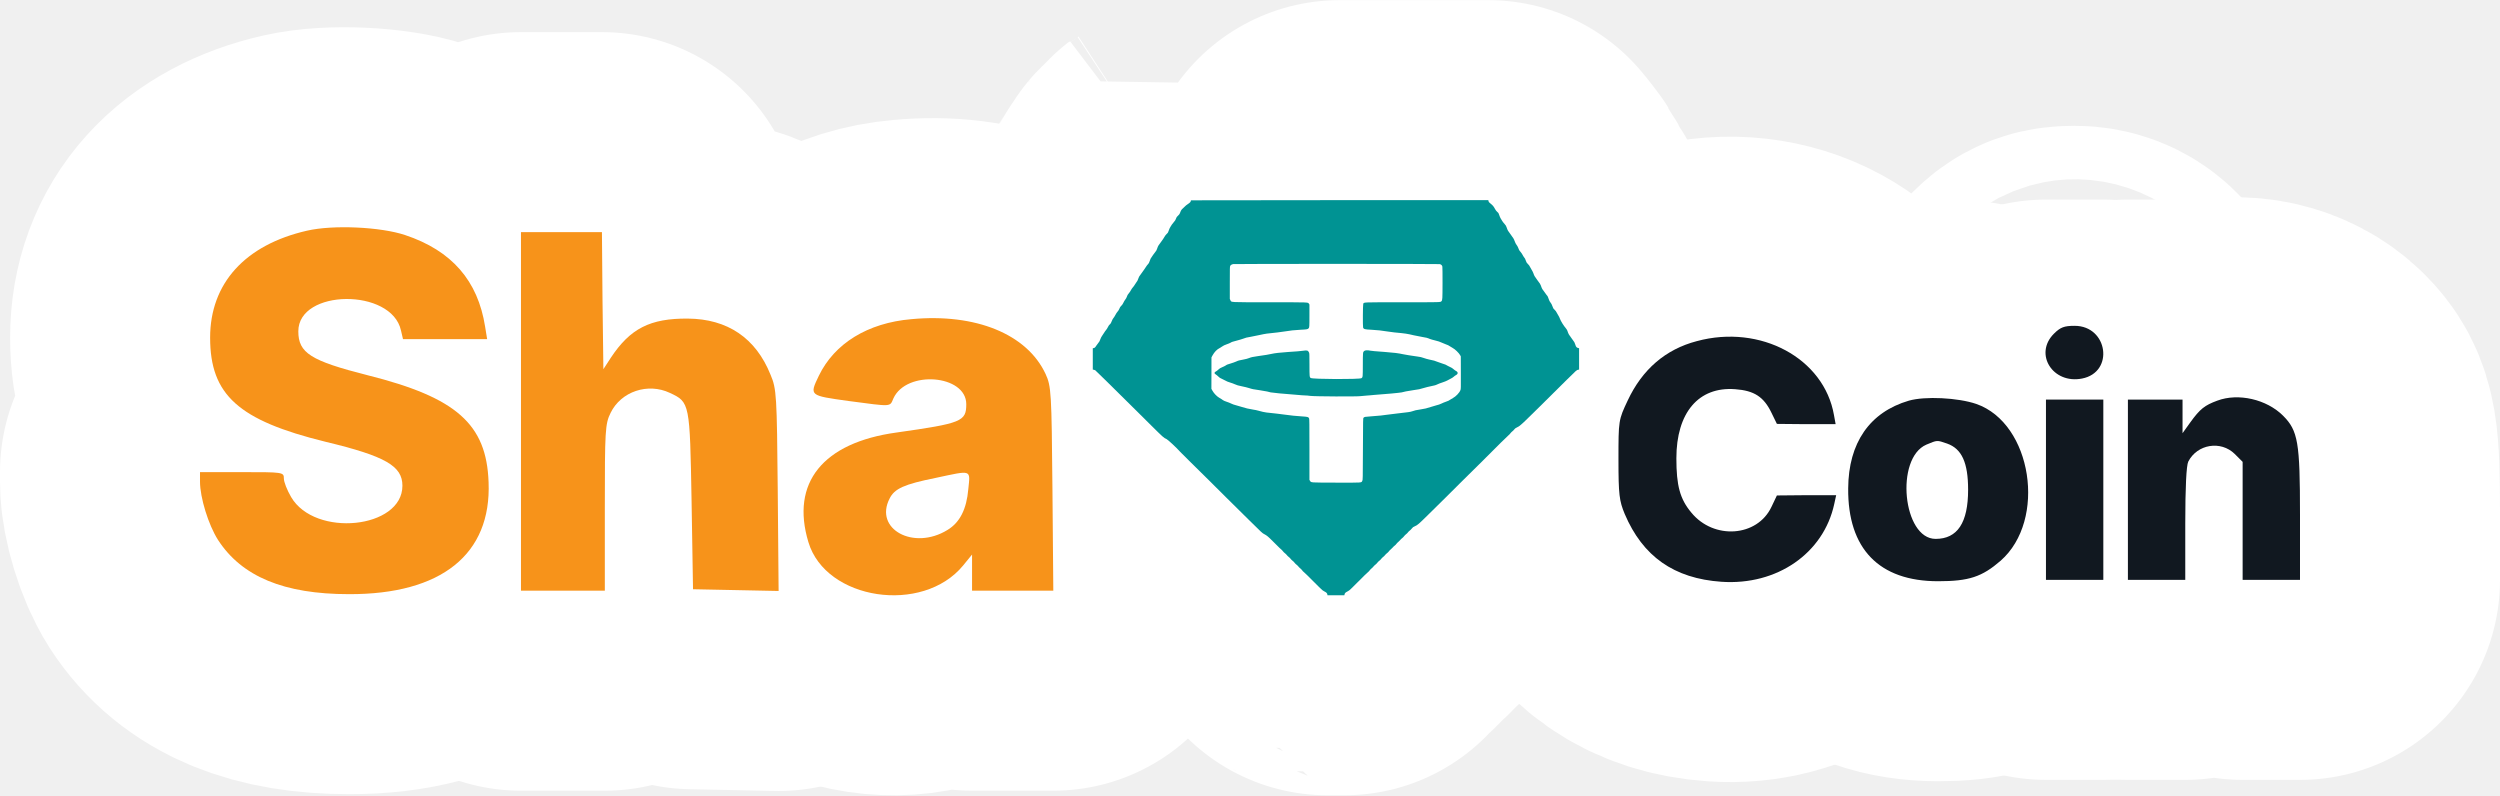
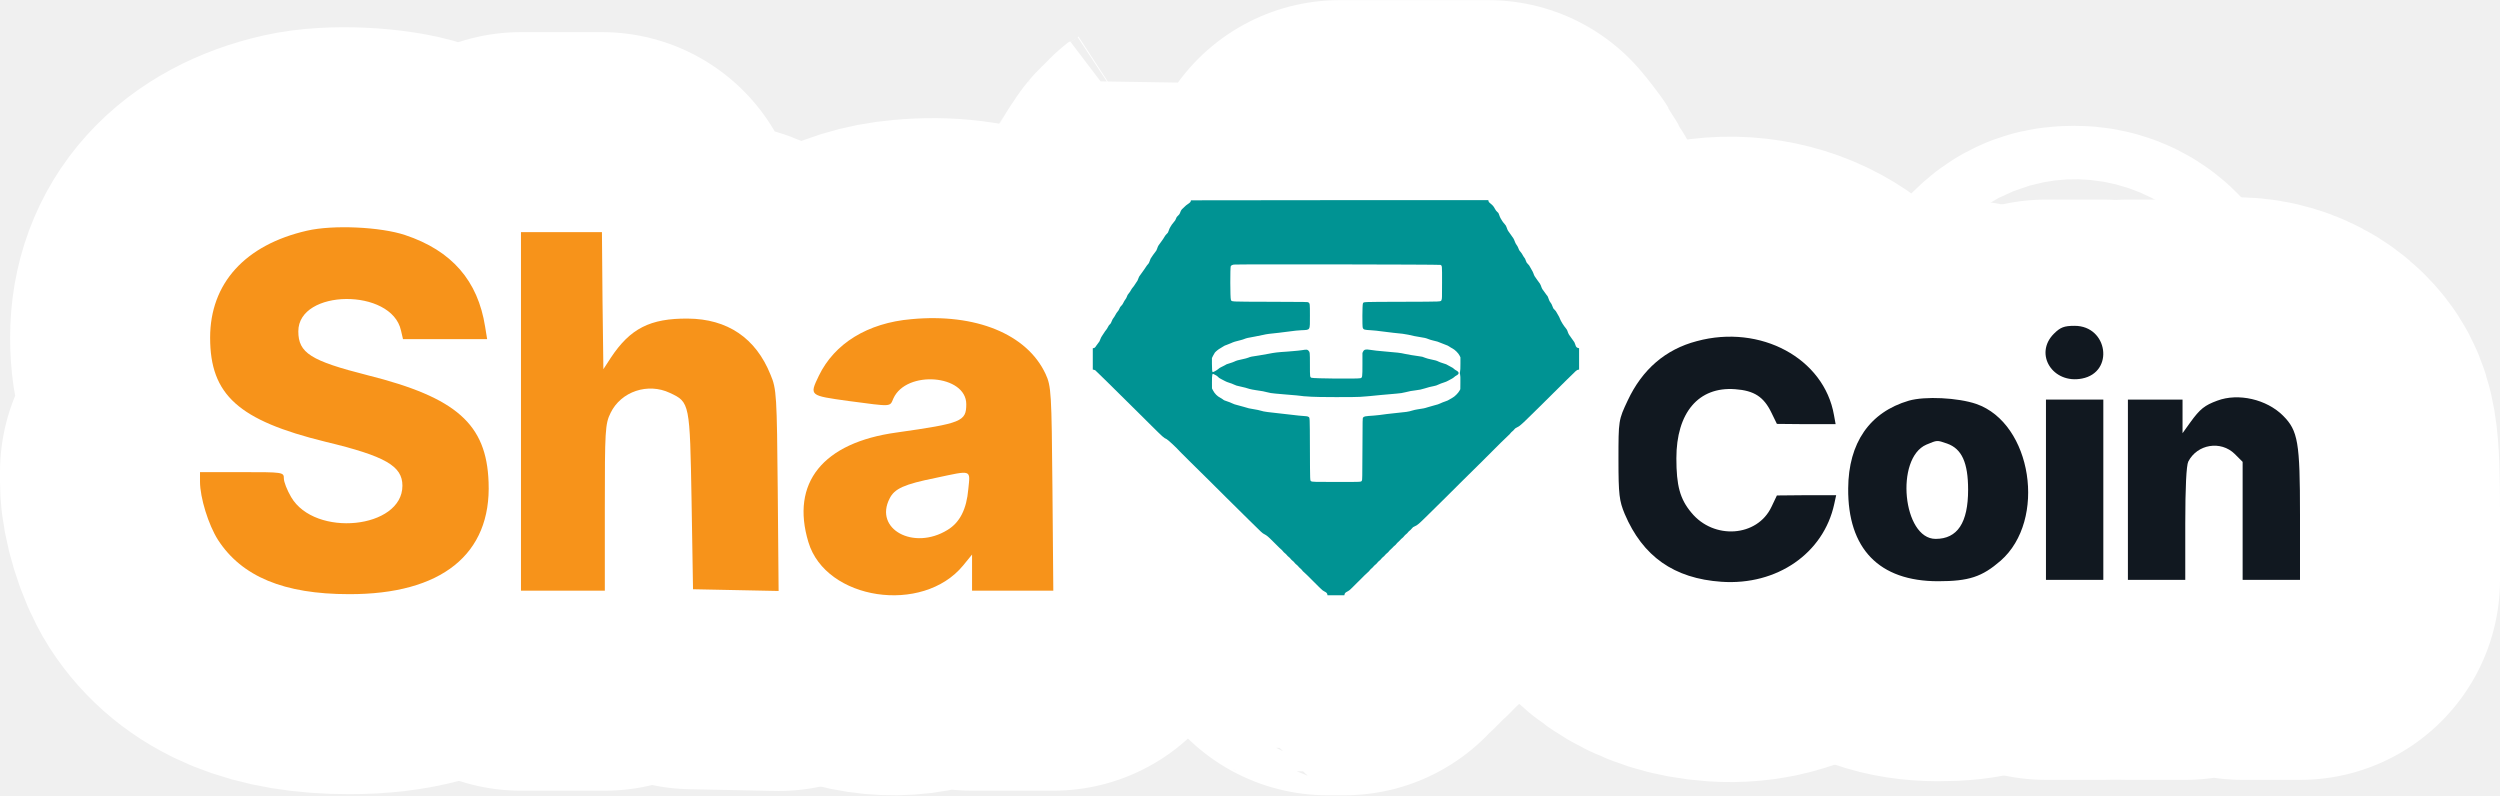
<svg xmlns="http://www.w3.org/2000/svg" viewBox="-30.435 -30.435 380.421 120.994" width="2.219in" height="0.706in">
  <g transform="translate(0.0 4.125) scale(0.4400046)">
    <g transform="translate(-46,338.6872) scale(0.1,-0.1)" fill="#fff" stroke="#fff" stroke-width="1383.374" stroke-linejoin="round" stroke-linecap="round">
      <path d="M830 3375 c-214 -49 -335 -182 -335 -370 0 -198 98 -286 399 -360 208 -50 266 -84 266 -152 0 -149 -303 -180 -385 -39 -14 24 -25 52 -25 64 0 22 -3 22 -145 22 l-145 0 0 -33 c0 -55 29 -149 62 -201 82 -127 228 -188 453 -188 320 -1 493 138 483 387 -7 201 -111 293 -418 370 -197 50 -240 77 -240 152 0 147 323 150 355 3 l7 -30 145 0 146 0 -7 43 c-25 159 -115 263 -277 317 -84 28 -248 36 -339 15z" />
      <path d="M1570 2750 l0 -620 145 0 145 0 0 287 c0 266 1 290 20 328 36 74 129 105 205 69 69 -32 69 -35 75 -374 l5 -305 148 -3 148 -3 -3 348 c-3 328 -4 351 -25 400 -51 127 -149 193 -286 194 -130 1 -199 -34 -266 -135 l-26 -40 -3 237 -2 237 -140 0 -140 0 0 -620z" />
      <path d="M2920 3069 c-151 -13 -266 -84 -320 -196 -33 -69 -33 -68 103 -87 152 -20 142 -21 155 9 45 99 252 82 252 -20 0 -60 -16 -66 -241 -98 -255 -35 -367 -174 -305 -379 60 -201 395 -251 535 -81 l31 38 0 -63 0 -62 141 0 140 0 -3 353 c-3 333 -4 354 -24 397 -64 137 -241 210 -464 189z m197 -588 c-6 -69 -29 -115 -72 -141 -117 -72 -255 3 -200 109 17 34 50 49 159 71 127 27 120 30 113 -39z" />
    </g>
  </g>
  <g transform="translate(135.8527 0.0) scale(0.037)">
    <g transform="translate(0,1625) scale(0.1,-0.1)" fill="#fff" stroke="#fff" stroke-width="16451.111" stroke-linejoin="round">
      <path d="M4037 16243 c-4 -3 -7 -16 -7 -28 0 -35 -35 -71 -126 -131 -46 -30 -98 -72 -114 -92 -16 -20 -54 -57 -85 -81 -55 -44 -81 -85 -120 -193 -9 -26 -31 -60 -48 -75 -74 -66 -93 -92 -116 -158 -19 -53 -39 -84 -88 -138 -35 -38 -71 -83 -79 -99 -9 -17 -35 -58 -58 -92 -25 -37 -53 -96 -70 -151 -26 -82 -33 -95 -87 -145 -36 -35 -71 -81 -94 -124 -20 -38 -75 -121 -123 -184 -125 -164 -138 -185 -172 -287 -25 -76 -41 -104 -86 -156 -31 -35 -67 -84 -82 -109 -14 -25 -40 -63 -57 -85 -41 -52 -57 -83 -89 -181 -20 -62 -36 -89 -67 -120 -22 -21 -59 -70 -81 -107 -21 -37 -52 -82 -67 -100 -16 -18 -53 -70 -83 -117 -30 -47 -73 -106 -95 -132 -26 -30 -49 -71 -63 -115 -30 -89 -51 -130 -95 -183 -20 -24 -48 -66 -62 -94 -14 -27 -47 -72 -73 -100 -26 -28 -63 -83 -83 -121 -19 -39 -55 -93 -80 -120 -49 -56 -67 -86 -91 -160 -9 -28 -35 -73 -57 -100 -23 -28 -59 -87 -80 -133 -28 -59 -52 -95 -88 -128 -39 -36 -56 -62 -77 -118 -19 -48 -43 -87 -75 -121 -26 -28 -65 -87 -87 -133 -23 -45 -59 -103 -81 -128 -23 -27 -48 -70 -60 -106 -27 -80 -64 -142 -101 -168 -18 -13 -44 -51 -66 -98 -20 -42 -56 -98 -79 -125 -24 -26 -58 -73 -75 -105 -18 -31 -55 -87 -82 -124 -28 -38 -59 -96 -72 -135 -31 -91 -46 -118 -99 -180 -25 -29 -61 -79 -81 -110 -38 -63 -54 -77 -104 -88 l-32 -7 0 -438 0 -438 37 -7 c21 -3 48 -12 61 -19 18 -10 680 -661 1653 -1626 80 -80 366 -363 635 -630 502 -498 542 -535 640 -572 53 -20 415 -356 559 -519 17 -19 52 -54 78 -79 26 -25 98 -96 160 -158 62 -62 123 -124 137 -138 37 -37 802 -791 937 -925 65 -63 134 -132 153 -153 19 -21 211 -212 427 -425 216 -212 640 -631 942 -931 543 -537 552 -546 640 -590 97 -50 156 -99 344 -288 242 -243 365 -362 374 -362 5 0 23 -22 42 -48 19 -27 56 -64 83 -83 26 -19 61 -53 78 -76 16 -23 52 -57 78 -77 27 -19 62 -54 78 -77 16 -23 52 -59 81 -81 30 -21 65 -56 79 -78 14 -22 50 -57 79 -79 29 -22 66 -57 81 -78 15 -21 49 -55 76 -76 27 -21 65 -60 84 -87 20 -28 40 -50 46 -50 9 0 334 -317 398 -387 14 -16 45 -46 69 -68 24 -22 58 -56 75 -75 17 -19 51 -52 75 -75 24 -22 73 -70 110 -107 42 -43 89 -78 131 -98 85 -42 119 -75 126 -122 l7 -38 347 0 347 0 7 38 c7 47 41 80 126 122 42 20 89 55 131 98 37 37 86 85 110 107 24 23 58 56 75 75 17 19 51 53 75 75 24 22 55 52 69 68 64 70 389 387 398 387 6 0 26 22 46 50 19 27 57 66 84 87 27 21 61 55 76 76 15 21 52 56 81 78 29 22 65 57 79 79 14 22 49 57 79 78 29 22 65 58 81 81 16 23 51 58 78 77 26 20 62 54 78 77 17 23 52 57 78 76 27 19 64 56 83 82 18 26 48 57 66 69 18 12 58 51 89 86 30 35 69 72 86 81 16 10 45 39 63 65 19 26 56 64 83 85 27 21 61 55 77 76 15 22 49 55 76 74 26 19 64 56 83 84 20 27 58 65 85 84 26 19 60 53 74 74 15 22 46 53 71 70 24 17 64 57 88 88 38 50 54 62 123 91 108 45 161 91 551 476 184 182 512 505 727 717 216 213 408 404 427 425 19 21 88 90 153 153 135 134 900 888 937 925 14 14 75 76 137 138 62 62 134 133 160 158 26 25 62 60 78 79 63 70 663 659 689 677 16 10 45 41 67 70 21 29 58 66 82 84 24 17 60 53 79 79 29 39 54 57 120 89 144 69 125 51 2039 1951 402 399 410 406 472 416 l37 7 0 439 0 439 -27 6 c-74 15 -101 45 -129 144 -22 73 -48 123 -88 168 -19 20 -47 60 -64 89 -17 28 -51 76 -75 106 -25 31 -54 81 -66 114 -12 32 -28 76 -36 99 -9 23 -30 59 -49 80 -98 116 -216 304 -250 398 -19 53 -50 118 -70 144 -19 27 -49 78 -65 113 -20 44 -47 81 -87 120 -54 50 -63 64 -92 150 -24 68 -45 109 -77 147 -32 39 -52 76 -70 133 -31 101 -47 131 -95 183 -20 22 -47 59 -58 81 -11 22 -43 66 -70 97 -30 34 -59 80 -71 115 -12 32 -28 77 -37 100 -8 23 -25 55 -37 72 -12 17 -60 83 -107 146 -111 152 -125 175 -156 269 -15 43 -46 107 -70 142 -24 35 -57 93 -73 129 -21 46 -47 82 -86 118 -47 44 -59 64 -80 125 -30 88 -39 106 -82 158 -19 23 -47 69 -63 103 -16 33 -53 86 -81 117 -50 55 -66 85 -103 187 -10 26 -36 71 -59 99 -27 34 -54 88 -78 155 -33 90 -51 120 -152 256 -129 173 -133 179 -173 296 -24 71 -39 96 -89 151 -34 36 -76 91 -94 120 -18 30 -48 79 -66 108 -18 29 -45 90 -59 137 -24 77 -31 88 -81 131 -36 32 -66 70 -91 118 -55 105 -95 154 -182 222 -66 52 -78 66 -86 102 l-10 42 -6111 0 c-3362 0 -6115 -3 -6118 -7z" />
    </g>
  </g>
  <g transform="translate(215.8527 19.125) scale(0.4156634)">
    <g transform="translate(-45.52095,350) scale(0.1,-0.1)" fill="#fff" stroke="#fff" stroke-width="1464.385" stroke-linejoin="round" stroke-linecap="round">
      <path d="M2049 3471 c-74 -74 -4 -185 103 -164 119 23 95 193 -27 193 -38 0 -52 -5 -76 -29z" />
      <path d="M742 3444 c-115 -30 -200 -104 -253 -217 -34 -72 -34 -73 -34 -217 0 -128 3 -151 23 -199 66 -155 180 -236 354 -248 203 -14 374 104 413 285 l7 32 -109 0 -108 -1 -20 -42 c-52 -110 -211 -121 -293 -21 -42 50 -55 99 -55 199 0 167 81 263 215 253 70 -5 105 -28 133 -86 l20 -41 107 -1 108 0 -6 33 c-36 208 -269 334 -502 271z" />
      <path d="M1518 3226 c-143 -42 -221 -154 -222 -321 -2 -221 113 -340 329 -340 113 0 161 16 229 75 170 149 115 503 -89 574 -67 23 -188 29 -247 12z m140 -157 c54 -19 77 -70 77 -169 0 -121 -39 -180 -119 -180 -120 0 -149 295 -34 345 41 17 38 17 76 4z" />
      <path d="M2647 3226 c-46 -17 -63 -30 -99 -80 l-28 -39 0 61 0 62 -100 0 -100 0 0 -330 0 -330 105 0 105 0 0 206 c0 131 4 213 11 227 33 64 119 78 170 28 l29 -29 0 -216 0 -216 105 0 105 0 0 238 c0 265 -7 308 -62 363 -60 60 -164 84 -241 55z" />
      <path d="M2020 2900 l0 -330 105 0 105 0 0 330 0 330 -105 0 -105 0 0 -330z" />
    </g>
  </g>
  <g transform="translate(0.0 4.125) scale(0.4400046)">
    <g transform="translate(-46,338.6872) scale(0.1,-0.1)" fill="#fff" stroke="#fff" stroke-width="409.087" stroke-linejoin="round" stroke-linecap="round">
      <path d="M830 3375 c-214 -49 -335 -182 -335 -370 0 -198 98 -286 399 -360 208 -50 266 -84 266 -152 0 -149 -303 -180 -385 -39 -14 24 -25 52 -25 64 0 22 -3 22 -145 22 l-145 0 0 -33 c0 -55 29 -149 62 -201 82 -127 228 -188 453 -188 320 -1 493 138 483 387 -7 201 -111 293 -418 370 -197 50 -240 77 -240 152 0 147 323 150 355 3 l7 -30 145 0 146 0 -7 43 c-25 159 -115 263 -277 317 -84 28 -248 36 -339 15z" />
      <path d="M1570 2750 l0 -620 145 0 145 0 0 287 c0 266 1 290 20 328 36 74 129 105 205 69 69 -32 69 -35 75 -374 l5 -305 148 -3 148 -3 -3 348 c-3 328 -4 351 -25 400 -51 127 -149 193 -286 194 -130 1 -199 -34 -266 -135 l-26 -40 -3 237 -2 237 -140 0 -140 0 0 -620z" />
      <path d="M2920 3069 c-151 -13 -266 -84 -320 -196 -33 -69 -33 -68 103 -87 152 -20 142 -21 155 9 45 99 252 82 252 -20 0 -60 -16 -66 -241 -98 -255 -35 -367 -174 -305 -379 60 -201 395 -251 535 -81 l31 38 0 -63 0 -62 141 0 140 0 -3 353 c-3 333 -4 354 -24 397 -64 137 -241 210 -464 189z m197 -588 c-6 -69 -29 -115 -72 -141 -117 -72 -255 3 -200 109 17 34 50 49 159 71 127 27 120 30 113 -39z" />
    </g>
  </g>
  <g transform="translate(135.8527 0.0) scale(0.037)">
    <g transform="translate(0,1625) scale(0.1,-0.1)" fill="#fff" stroke="#fff" stroke-width="4864.865" stroke-linejoin="round">
      <path d="M4037 16243 c-4 -3 -7 -16 -7 -28 0 -35 -35 -71 -126 -131 -46 -30 -98 -72 -114 -92 -16 -20 -54 -57 -85 -81 -55 -44 -81 -85 -120 -193 -9 -26 -31 -60 -48 -75 -74 -66 -93 -92 -116 -158 -19 -53 -39 -84 -88 -138 -35 -38 -71 -83 -79 -99 -9 -17 -35 -58 -58 -92 -25 -37 -53 -96 -70 -151 -26 -82 -33 -95 -87 -145 -36 -35 -71 -81 -94 -124 -20 -38 -75 -121 -123 -184 -125 -164 -138 -185 -172 -287 -25 -76 -41 -104 -86 -156 -31 -35 -67 -84 -82 -109 -14 -25 -40 -63 -57 -85 -41 -52 -57 -83 -89 -181 -20 -62 -36 -89 -67 -120 -22 -21 -59 -70 -81 -107 -21 -37 -52 -82 -67 -100 -16 -18 -53 -70 -83 -117 -30 -47 -73 -106 -95 -132 -26 -30 -49 -71 -63 -115 -30 -89 -51 -130 -95 -183 -20 -24 -48 -66 -62 -94 -14 -27 -47 -72 -73 -100 -26 -28 -63 -83 -83 -121 -19 -39 -55 -93 -80 -120 -49 -56 -67 -86 -91 -160 -9 -28 -35 -73 -57 -100 -23 -28 -59 -87 -80 -133 -28 -59 -52 -95 -88 -128 -39 -36 -56 -62 -77 -118 -19 -48 -43 -87 -75 -121 -26 -28 -65 -87 -87 -133 -23 -45 -59 -103 -81 -128 -23 -27 -48 -70 -60 -106 -27 -80 -64 -142 -101 -168 -18 -13 -44 -51 -66 -98 -20 -42 -56 -98 -79 -125 -24 -26 -58 -73 -75 -105 -18 -31 -55 -87 -82 -124 -28 -38 -59 -96 -72 -135 -31 -91 -46 -118 -99 -180 -25 -29 -61 -79 -81 -110 -38 -63 -54 -77 -104 -88 l-32 -7 0 -438 0 -438 37 -7 c21 -3 48 -12 61 -19 18 -10 680 -661 1653 -1626 80 -80 366 -363 635 -630 502 -498 542 -535 640 -572 53 -20 415 -356 559 -519 17 -19 52 -54 78 -79 26 -25 98 -96 160 -158 62 -62 123 -124 137 -138 37 -37 802 -791 937 -925 65 -63 134 -132 153 -153 19 -21 211 -212 427 -425 216 -212 640 -631 942 -931 543 -537 552 -546 640 -590 97 -50 156 -99 344 -288 242 -243 365 -362 374 -362 5 0 23 -22 42 -48 19 -27 56 -64 83 -83 26 -19 61 -53 78 -76 16 -23 52 -57 78 -77 27 -19 62 -54 78 -77 16 -23 52 -59 81 -81 30 -21 65 -56 79 -78 14 -22 50 -57 79 -79 29 -22 66 -57 81 -78 15 -21 49 -55 76 -76 27 -21 65 -60 84 -87 20 -28 40 -50 46 -50 9 0 334 -317 398 -387 14 -16 45 -46 69 -68 24 -22 58 -56 75 -75 17 -19 51 -52 75 -75 24 -22 73 -70 110 -107 42 -43 89 -78 131 -98 85 -42 119 -75 126 -122 l7 -38 347 0 347 0 7 38 c7 47 41 80 126 122 42 20 89 55 131 98 37 37 86 85 110 107 24 23 58 56 75 75 17 19 51 53 75 75 24 22 55 52 69 68 64 70 389 387 398 387 6 0 26 22 46 50 19 27 57 66 84 87 27 21 61 55 76 76 15 21 52 56 81 78 29 22 65 57 79 79 14 22 49 57 79 78 29 22 65 58 81 81 16 23 51 58 78 77 26 20 62 54 78 77 17 23 52 57 78 76 27 19 64 56 83 82 18 26 48 57 66 69 18 12 58 51 89 86 30 35 69 72 86 81 16 10 45 39 63 65 19 26 56 64 83 85 27 21 61 55 77 76 15 22 49 55 76 74 26 19 64 56 83 84 20 27 58 65 85 84 26 19 60 53 74 74 15 22 46 53 71 70 24 17 64 57 88 88 38 50 54 62 123 91 108 45 161 91 551 476 184 182 512 505 727 717 216 213 408 404 427 425 19 21 88 90 153 153 135 134 900 888 937 925 14 14 75 76 137 138 62 62 134 133 160 158 26 25 62 60 78 79 63 70 663 659 689 677 16 10 45 41 67 70 21 29 58 66 82 84 24 17 60 53 79 79 29 39 54 57 120 89 144 69 125 51 2039 1951 402 399 410 406 472 416 l37 7 0 439 0 439 -27 6 c-74 15 -101 45 -129 144 -22 73 -48 123 -88 168 -19 20 -47 60 -64 89 -17 28 -51 76 -75 106 -25 31 -54 81 -66 114 -12 32 -28 76 -36 99 -9 23 -30 59 -49 80 -98 116 -216 304 -250 398 -19 53 -50 118 -70 144 -19 27 -49 78 -65 113 -20 44 -47 81 -87 120 -54 50 -63 64 -92 150 -24 68 -45 109 -77 147 -32 39 -52 76 -70 133 -31 101 -47 131 -95 183 -20 22 -47 59 -58 81 -11 22 -43 66 -70 97 -30 34 -59 80 -71 115 -12 32 -28 77 -37 100 -8 23 -25 55 -37 72 -12 17 -60 83 -107 146 -111 152 -125 175 -156 269 -15 43 -46 107 -70 142 -24 35 -57 93 -73 129 -21 46 -47 82 -86 118 -47 44 -59 64 -80 125 -30 88 -39 106 -82 158 -19 23 -47 69 -63 103 -16 33 -53 86 -81 117 -50 55 -66 85 -103 187 -10 26 -36 71 -59 99 -27 34 -54 88 -78 155 -33 90 -51 120 -152 256 -129 173 -133 179 -173 296 -24 71 -39 96 -89 151 -34 36 -76 91 -94 120 -18 30 -48 79 -66 108 -18 29 -45 90 -59 137 -24 77 -31 88 -81 131 -36 32 -66 70 -91 118 -55 105 -95 154 -182 222 -66 52 -78 66 -86 102 l-10 42 -6111 0 c-3362 0 -6115 -3 -6118 -7z" />
    </g>
  </g>
  <g transform="translate(215.8527 19.125) scale(0.4156634)">
    <g transform="translate(-45.52095,350) scale(0.1,-0.1)" fill="#fff" stroke="#fff" stroke-width="433.043" stroke-linejoin="round" stroke-linecap="round">
      <path d="M2049 3471 c-74 -74 -4 -185 103 -164 119 23 95 193 -27 193 -38 0 -52 -5 -76 -29z" />
      <path d="M742 3444 c-115 -30 -200 -104 -253 -217 -34 -72 -34 -73 -34 -217 0 -128 3 -151 23 -199 66 -155 180 -236 354 -248 203 -14 374 104 413 285 l7 32 -109 0 -108 -1 -20 -42 c-52 -110 -211 -121 -293 -21 -42 50 -55 99 -55 199 0 167 81 263 215 253 70 -5 105 -28 133 -86 l20 -41 107 -1 108 0 -6 33 c-36 208 -269 334 -502 271z" />
      <path d="M1518 3226 c-143 -42 -221 -154 -222 -321 -2 -221 113 -340 329 -340 113 0 161 16 229 75 170 149 115 503 -89 574 -67 23 -188 29 -247 12z m140 -157 c54 -19 77 -70 77 -169 0 -121 -39 -180 -119 -180 -120 0 -149 295 -34 345 41 17 38 17 76 4z" />
      <path d="M2647 3226 c-46 -17 -63 -30 -99 -80 l-28 -39 0 61 0 62 -100 0 -100 0 0 -330 0 -330 105 0 105 0 0 206 c0 131 4 213 11 227 33 64 119 78 170 28 l29 -29 0 -216 0 -216 105 0 105 0 0 238 c0 265 -7 308 -62 363 -60 60 -164 84 -241 55z" />
      <path d="M2020 2900 l0 -330 105 0 105 0 0 330 0 330 -105 0 -105 0 0 -330z" />
    </g>
  </g>
  <g transform="translate(0.0 4.125) scale(0.4400046)">
    <g transform="translate(-46,338.6872) scale(0.1,-0.1)" fill="#F7931A">
      <path d="M830 3375 c-214 -49 -335 -182 -335 -370 0 -198 98 -286 399 -360 208 -50 266 -84 266 -152 0 -149 -303 -180 -385 -39 -14 24 -25 52 -25 64 0 22 -3 22 -145 22 l-145 0 0 -33 c0 -55 29 -149 62 -201 82 -127 228 -188 453 -188 320 -1 493 138 483 387 -7 201 -111 293 -418 370 -197 50 -240 77 -240 152 0 147 323 150 355 3 l7 -30 145 0 146 0 -7 43 c-25 159 -115 263 -277 317 -84 28 -248 36 -339 15z" />
      <path d="M1570 2750 l0 -620 145 0 145 0 0 287 c0 266 1 290 20 328 36 74 129 105 205 69 69 -32 69 -35 75 -374 l5 -305 148 -3 148 -3 -3 348 c-3 328 -4 351 -25 400 -51 127 -149 193 -286 194 -130 1 -199 -34 -266 -135 l-26 -40 -3 237 -2 237 -140 0 -140 0 0 -620z" />
      <path d="M2920 3069 c-151 -13 -266 -84 -320 -196 -33 -69 -33 -68 103 -87 152 -20 142 -21 155 9 45 99 252 82 252 -20 0 -60 -16 -66 -241 -98 -255 -35 -367 -174 -305 -379 60 -201 395 -251 535 -81 l31 38 0 -63 0 -62 141 0 140 0 -3 353 c-3 333 -4 354 -24 397 -64 137 -241 210 -464 189z m197 -588 c-6 -69 -29 -115 -72 -141 -117 -72 -255 3 -200 109 17 34 50 49 159 71 127 27 120 30 113 -39z" />
    </g>
  </g>
  <g transform="translate(135.8527 0.0) scale(0.037)">
    <g transform="translate(0,1625) scale(0.1,-0.1)" fill="#009393">
      <path d="M4037 16243 c-4 -3 -7 -16 -7 -28 0 -35 -35 -71 -126 -131 -46 -30 -98 -72 -114 -92 -16 -20 -54 -57 -85 -81 -55 -44 -81 -85 -120 -193 -9 -26 -31 -60 -48 -75 -74 -66 -93 -92 -116 -158 -19 -53 -39 -84 -88 -138 -35 -38 -71 -83 -79 -99 -9 -17 -35 -58 -58 -92 -25 -37 -53 -96 -70 -151 -26 -82 -33 -95 -87 -145 -36 -35 -71 -81 -94 -124 -20 -38 -75 -121 -123 -184 -125 -164 -138 -185 -172 -287 -25 -76 -41 -104 -86 -156 -31 -35 -67 -84 -82 -109 -14 -25 -40 -63 -57 -85 -41 -52 -57 -83 -89 -181 -20 -62 -36 -89 -67 -120 -22 -21 -59 -70 -81 -107 -21 -37 -52 -82 -67 -100 -16 -18 -53 -70 -83 -117 -30 -47 -73 -106 -95 -132 -26 -30 -49 -71 -63 -115 -30 -89 -51 -130 -95 -183 -20 -24 -48 -66 -62 -94 -14 -27 -47 -72 -73 -100 -26 -28 -63 -83 -83 -121 -19 -39 -55 -93 -80 -120 -49 -56 -67 -86 -91 -160 -9 -28 -35 -73 -57 -100 -23 -28 -59 -87 -80 -133 -28 -59 -52 -95 -88 -128 -39 -36 -56 -62 -77 -118 -19 -48 -43 -87 -75 -121 -26 -28 -65 -87 -87 -133 -23 -45 -59 -103 -81 -128 -23 -27 -48 -70 -60 -106 -27 -80 -64 -142 -101 -168 -18 -13 -44 -51 -66 -98 -20 -42 -56 -98 -79 -125 -24 -26 -58 -73 -75 -105 -18 -31 -55 -87 -82 -124 -28 -38 -59 -96 -72 -135 -31 -91 -46 -118 -99 -180 -25 -29 -61 -79 -81 -110 -38 -63 -54 -77 -104 -88 l-32 -7 0 -438 0 -438 37 -7 c21 -3 48 -12 61 -19 18 -10 680 -661 1653 -1626 80 -80 366 -363 635 -630 502 -498 542 -535 640 -572 53 -20 415 -356 559 -519 17 -19 52 -54 78 -79 26 -25 98 -96 160 -158 62 -62 123 -124 137 -138 37 -37 802 -791 937 -925 65 -63 134 -132 153 -153 19 -21 211 -212 427 -425 216 -212 640 -631 942 -931 543 -537 552 -546 640 -590 97 -50 156 -99 344 -288 242 -243 365 -362 374 -362 5 0 23 -22 42 -48 19 -27 56 -64 83 -83 26 -19 61 -53 78 -76 16 -23 52 -57 78 -77 27 -19 62 -54 78 -77 16 -23 52 -59 81 -81 30 -21 65 -56 79 -78 14 -22 50 -57 79 -79 29 -22 66 -57 81 -78 15 -21 49 -55 76 -76 27 -21 65 -60 84 -87 20 -28 40 -50 46 -50 9 0 334 -317 398 -387 14 -16 45 -46 69 -68 24 -22 58 -56 75 -75 17 -19 51 -52 75 -75 24 -22 73 -70 110 -107 42 -43 89 -78 131 -98 85 -42 119 -75 126 -122 l7 -38 347 0 347 0 7 38 c7 47 41 80 126 122 42 20 89 55 131 98 37 37 86 85 110 107 24 23 58 56 75 75 17 19 51 53 75 75 24 22 55 52 69 68 64 70 389 387 398 387 6 0 26 22 46 50 19 27 57 66 84 87 27 21 61 55 76 76 15 21 52 56 81 78 29 22 65 57 79 79 14 22 49 57 79 78 29 22 65 58 81 81 16 23 51 58 78 77 26 20 62 54 78 77 17 23 52 57 78 76 27 19 64 56 83 82 18 26 48 57 66 69 18 12 58 51 89 86 30 35 69 72 86 81 16 10 45 39 63 65 19 26 56 64 83 85 27 21 61 55 77 76 15 22 49 55 76 74 26 19 64 56 83 84 20 27 58 65 85 84 26 19 60 53 74 74 15 22 46 53 71 70 24 17 64 57 88 88 38 50 54 62 123 91 108 45 161 91 551 476 184 182 512 505 727 717 216 213 408 404 427 425 19 21 88 90 153 153 135 134 900 888 937 925 14 14 75 76 137 138 62 62 134 133 160 158 26 25 62 60 78 79 63 70 663 659 689 677 16 10 45 41 67 70 21 29 58 66 82 84 24 17 60 53 79 79 29 39 54 57 120 89 144 69 125 51 2039 1951 402 399 410 406 472 416 l37 7 0 439 0 439 -27 6 c-74 15 -101 45 -129 144 -22 73 -48 123 -88 168 -19 20 -47 60 -64 89 -17 28 -51 76 -75 106 -25 31 -54 81 -66 114 -12 32 -28 76 -36 99 -9 23 -30 59 -49 80 -98 116 -216 304 -250 398 -19 53 -50 118 -70 144 -19 27 -49 78 -65 113 -20 44 -47 81 -87 120 -54 50 -63 64 -92 150 -24 68 -45 109 -77 147 -32 39 -52 76 -70 133 -31 101 -47 131 -95 183 -20 22 -47 59 -58 81 -11 22 -43 66 -70 97 -30 34 -59 80 -71 115 -12 32 -28 77 -37 100 -8 23 -25 55 -37 72 -12 17 -60 83 -107 146 -111 152 -125 175 -156 269 -15 43 -46 107 -70 142 -24 35 -57 93 -73 129 -21 46 -47 82 -86 118 -47 44 -59 64 -80 125 -30 88 -39 106 -82 158 -19 23 -47 69 -63 103 -16 33 -53 86 -81 117 -50 55 -66 85 -103 187 -10 26 -36 71 -59 99 -27 34 -54 88 -78 155 -33 90 -51 120 -152 256 -129 173 -133 179 -173 296 -24 71 -39 96 -89 151 -34 36 -76 91 -94 120 -18 30 -48 79 -66 108 -18 29 -45 90 -59 137 -24 77 -31 88 -81 131 -36 32 -66 70 -91 118 -55 105 -95 154 -182 222 -66 52 -78 66 -86 102 l-10 42 -6111 0 c-3362 0 -6115 -3 -6118 -7z" />
    </g>
    <g transform="translate(0,1625) scale(0.1,-0.1)" fill="#fff">
-       <path d="M5773 13620 c-61 -13 -100 -36 -120 -73 -17 -30 -18 -80 -18 -697 l0 -665 25 -50 c46 -91 -90 -84 1630 -85 1636 -1 1556 2 1597 -59 l23 -34 0 -447 c0 -488 -1 -498 -38 -535 -37 -37 -77 -44 -323 -55 -231 -10 -448 -34 -699 -76 -80 -13 -194 -29 -255 -35 -428 -42 -495 -52 -734 -105 -135 -30 -300 -63 -366 -74 -169 -28 -209 -38 -305 -76 -47 -18 -165 -54 -263 -79 -189 -49 -211 -56 -269 -92 -20 -12 -89 -41 -154 -63 -84 -29 -133 -53 -177 -85 -33 -25 -84 -57 -112 -70 -107 -51 -215 -162 -290 -300 l-44 -81 -1 -647 -2 -648 49 -86 c56 -99 171 -219 262 -273 106 -63 115 -69 164 -105 31 -22 86 -46 150 -66 56 -17 141 -51 189 -75 57 -29 128 -53 210 -73 67 -16 168 -45 223 -65 118 -42 315 -88 473 -111 62 -8 152 -27 200 -41 133 -39 280 -72 347 -78 207 -20 644 -71 780 -91 213 -31 425 -53 680 -69 235 -15 267 -23 291 -81 12 -29 14 -227 14 -1283 l0 -1249 23 -34 c52 -79 -19 -74 1082 -77 1105 -3 1026 -8 1069 74 21 39 21 53 26 1305 5 1247 5 1267 25 1289 34 38 51 41 328 60 308 22 501 41 632 64 50 8 232 31 405 50 488 55 553 64 632 91 115 40 174 53 329 75 184 27 295 53 433 102 61 22 166 53 233 69 81 19 152 43 210 72 49 24 126 57 173 72 98 32 154 58 193 91 15 13 65 43 110 66 118 61 267 217 306 322 20 55 21 69 18 723 l-2 668 -29 52 c-49 88 -208 243 -296 288 -41 21 -100 57 -132 80 -37 28 -86 52 -145 70 -48 16 -132 50 -185 76 -74 36 -139 57 -266 88 -92 22 -190 50 -217 62 -101 44 -160 59 -323 84 -92 14 -241 43 -332 65 -293 69 -340 76 -805 120 -60 6 -175 21 -255 34 -247 41 -466 65 -695 76 -276 13 -314 24 -338 92 -16 45 -10 943 6 974 35 68 -68 64 1618 64 1617 0 1559 -2 1600 46 39 46 41 75 43 737 1 353 -2 660 -7 682 -11 55 -49 92 -109 104 -60 13 -8430 13 -8495 1z m5644 -3561 c52 -11 183 -23 610 -54 354 -26 551 -51 727 -91 59 -14 161 -32 225 -40 64 -8 134 -19 156 -24 22 -5 114 -18 205 -30 134 -18 184 -29 270 -61 58 -22 161 -51 229 -65 181 -36 235 -51 339 -95 51 -21 141 -53 200 -70 110 -32 150 -49 226 -97 24 -16 72 -39 107 -53 39 -15 83 -43 118 -75 31 -28 75 -61 98 -72 106 -54 106 -129 1 -183 -23 -12 -62 -40 -88 -65 -26 -24 -82 -60 -131 -82 -46 -21 -106 -53 -134 -71 -28 -17 -115 -52 -195 -78 -79 -25 -172 -60 -206 -78 -34 -18 -88 -39 -121 -45 -238 -50 -381 -84 -458 -110 -128 -42 -195 -56 -415 -85 -107 -14 -244 -37 -305 -51 -60 -14 -137 -32 -170 -40 -81 -18 -693 -75 -1125 -104 -85 -6 -162 -13 -171 -16 -9 -2 -88 -9 -175 -14 -88 -6 -186 -15 -219 -20 -136 -23 -1901 -15 -2074 10 -85 12 -169 19 -185 17 -17 -3 -85 1 -151 8 -66 8 -226 21 -355 30 -359 25 -857 72 -935 89 -38 9 -103 25 -144 36 -40 11 -173 34 -295 51 -266 37 -320 47 -456 92 -58 19 -188 51 -290 71 -150 30 -203 46 -280 81 -52 24 -146 58 -208 76 -76 22 -139 48 -195 81 -45 26 -113 60 -152 76 -53 20 -85 41 -131 87 -33 33 -81 72 -107 87 -73 42 -65 89 23 133 19 9 60 41 90 71 44 42 75 61 152 93 53 21 117 53 142 70 53 37 66 42 218 87 66 19 158 52 206 73 103 47 124 52 311 86 93 17 174 38 227 60 84 35 164 52 364 80 279 38 462 68 555 91 124 30 378 59 685 79 364 23 496 34 608 50 178 26 210 18 252 -66 19 -36 20 -61 21 -501 0 -498 2 -515 52 -552 72 -53 2014 -60 2087 -7 55 40 55 37 56 551 1 512 2 518 54 565 38 34 140 40 257 14z" />
+       <path d="M5805 13600 c-62 -9 -110 -32 -130 -64 -28 -42 -25 -1320 4 -1378 43 -91 -111 -82 1628 -88 1529 -5 1532 -5 1560 -26 63 -46 63 -42 63 -546 0 -625 27 -579 -356 -598 -140 -7 -300 -23 -487 -50 -153 -22 -351 -47 -440 -55 -333 -32 -523 -57 -631 -85 -61 -16 -217 -47 -346 -70 -291 -50 -357 -66 -443 -102 -37 -16 -116 -40 -175 -53 -168 -38 -279 -73 -361 -114 -42 -21 -121 -52 -176 -70 -69 -22 -117 -44 -153 -71 -29 -22 -83 -55 -120 -74 -63 -32 -168 -115 -220 -174 -13 -15 -46 -72 -73 -126 l-49 -99 0 -232 c0 -215 9 -328 28 -347 14 -14 179 77 234 128 36 33 79 61 133 84 44 18 99 46 123 62 68 45 90 54 221 92 67 20 148 49 180 65 82 41 167 66 341 100 96 19 188 44 241 65 86 36 119 43 449 91 96 14 263 43 370 65 265 52 379 66 765 90 94 6 225 17 292 25 67 8 141 15 165 15 23 0 97 9 163 20 185 31 220 28 264 -18 60 -63 61 -72 61 -576 0 -511 0 -515 64 -541 77 -32 1876 -49 2008 -19 85 19 88 40 88 579 l0 460 24 52 c42 89 108 108 276 79 124 -22 387 -51 630 -70 466 -37 658 -60 797 -95 89 -22 460 -84 603 -101 116 -13 151 -22 256 -66 49 -20 144 -46 235 -64 174 -34 229 -50 311 -91 31 -16 107 -44 170 -63 147 -45 155 -48 221 -90 31 -20 89 -51 129 -70 41 -18 89 -50 108 -71 19 -20 58 -48 85 -62 142 -72 147 -151 13 -219 -27 -13 -68 -43 -91 -66 -23 -22 -71 -54 -106 -70 -35 -16 -96 -48 -135 -73 -48 -29 -111 -55 -191 -79 -66 -20 -160 -56 -210 -81 -64 -31 -116 -49 -180 -60 -122 -22 -263 -58 -390 -100 -122 -40 -211 -58 -391 -80 -157 -19 -201 -27 -374 -70 -146 -36 -237 -51 -370 -60 -47 -4 -128 -10 -180 -16 -52 -5 -277 -25 -499 -44 -222 -20 -408 -38 -413 -41 -5 -3 -84 -10 -176 -15 -92 -5 -205 -13 -252 -19 -147 -17 -1850 -13 -2000 5 -69 8 -166 15 -216 15 -51 0 -127 7 -170 15 -44 8 -144 19 -224 25 -80 6 -293 24 -475 40 -181 16 -361 32 -400 35 -144 12 -233 27 -335 55 -114 32 -192 46 -461 85 -97 13 -216 37 -265 51 -49 15 -125 38 -169 51 -44 13 -147 37 -230 54 -120 24 -167 39 -235 73 -47 24 -135 58 -196 75 -61 18 -138 48 -170 67 -32 19 -104 56 -159 83 -75 37 -109 60 -134 91 -22 27 -54 52 -90 68 -31 14 -69 34 -84 44 -64 45 -77 -12 -76 -341 l1 -244 44 -85 c69 -131 173 -236 296 -298 37 -19 82 -47 100 -62 46 -40 77 -55 198 -92 58 -18 144 -52 191 -76 61 -31 124 -52 218 -74 73 -17 188 -48 256 -70 176 -56 263 -77 400 -95 111 -15 239 -43 422 -94 45 -12 222 -35 471 -61 219 -22 497 -54 617 -70 121 -17 279 -35 350 -40 338 -25 365 -29 398 -49 67 -41 61 61 67 -1331 5 -1342 3 -1295 52 -1321 50 -27 129 -29 1052 -29 1060 0 993 -4 1033 57 17 25 18 105 23 1294 5 1266 5 1268 26 1296 38 52 71 58 444 83 69 4 172 15 230 23 168 25 423 56 590 72 531 52 597 62 751 110 59 19 159 41 221 50 224 31 305 48 433 91 72 24 196 59 278 79 102 24 172 47 229 76 46 23 135 59 200 80 84 27 136 51 180 82 35 25 90 57 123 72 80 37 236 193 285 285 l35 65 3 271 c3 222 0 283 -12 332 -14 54 -15 67 -1 124 11 47 15 128 15 324 l0 261 -36 72 c-50 101 -195 244 -296 294 -40 19 -97 54 -127 76 -35 26 -86 51 -150 72 -53 17 -139 51 -192 75 -101 47 -167 67 -334 104 -55 12 -138 38 -184 57 -99 40 -158 54 -351 83 -152 23 -308 54 -473 95 -100 25 -314 53 -612 79 -93 9 -296 33 -450 55 -176 25 -354 44 -480 51 -266 14 -301 24 -331 97 -25 58 -20 952 5 1001 38 73 -101 66 1616 72 1723 6 1582 -1 1618 78 20 46 21 60 21 707 1 735 5 693 -67 732 -34 19 -8366 31 -8492 13z" />
    </g>
  </g>
  <g transform="translate(215.8527 19.125) scale(0.4156634)">
    <g transform="translate(-45.52095,350) scale(0.1,-0.1)" fill="#111820">
      <path d="M2049 3471 c-74 -74 -4 -185 103 -164 119 23 95 193 -27 193 -38 0 -52 -5 -76 -29z" />
      <path d="M742 3444 c-115 -30 -200 -104 -253 -217 -34 -72 -34 -73 -34 -217 0 -128 3 -151 23 -199 66 -155 180 -236 354 -248 203 -14 374 104 413 285 l7 32 -109 0 -108 -1 -20 -42 c-52 -110 -211 -121 -293 -21 -42 50 -55 99 -55 199 0 167 81 263 215 253 70 -5 105 -28 133 -86 l20 -41 107 -1 108 0 -6 33 c-36 208 -269 334 -502 271z" />
      <path d="M1518 3226 c-143 -42 -221 -154 -222 -321 -2 -221 113 -340 329 -340 113 0 161 16 229 75 170 149 115 503 -89 574 -67 23 -188 29 -247 12z m140 -157 c54 -19 77 -70 77 -169 0 -121 -39 -180 -119 -180 -120 0 -149 295 -34 345 41 17 38 17 76 4z" />
      <path d="M2647 3226 c-46 -17 -63 -30 -99 -80 l-28 -39 0 61 0 62 -100 0 -100 0 0 -330 0 -330 105 0 105 0 0 206 c0 131 4 213 11 227 33 64 119 78 170 28 l29 -29 0 -216 0 -216 105 0 105 0 0 238 c0 265 -7 308 -62 363 -60 60 -164 84 -241 55z" />
      <path d="M2020 2900 l0 -330 105 0 105 0 0 330 0 330 -105 0 -105 0 0 -330z" />
    </g>
  </g>
</svg>
